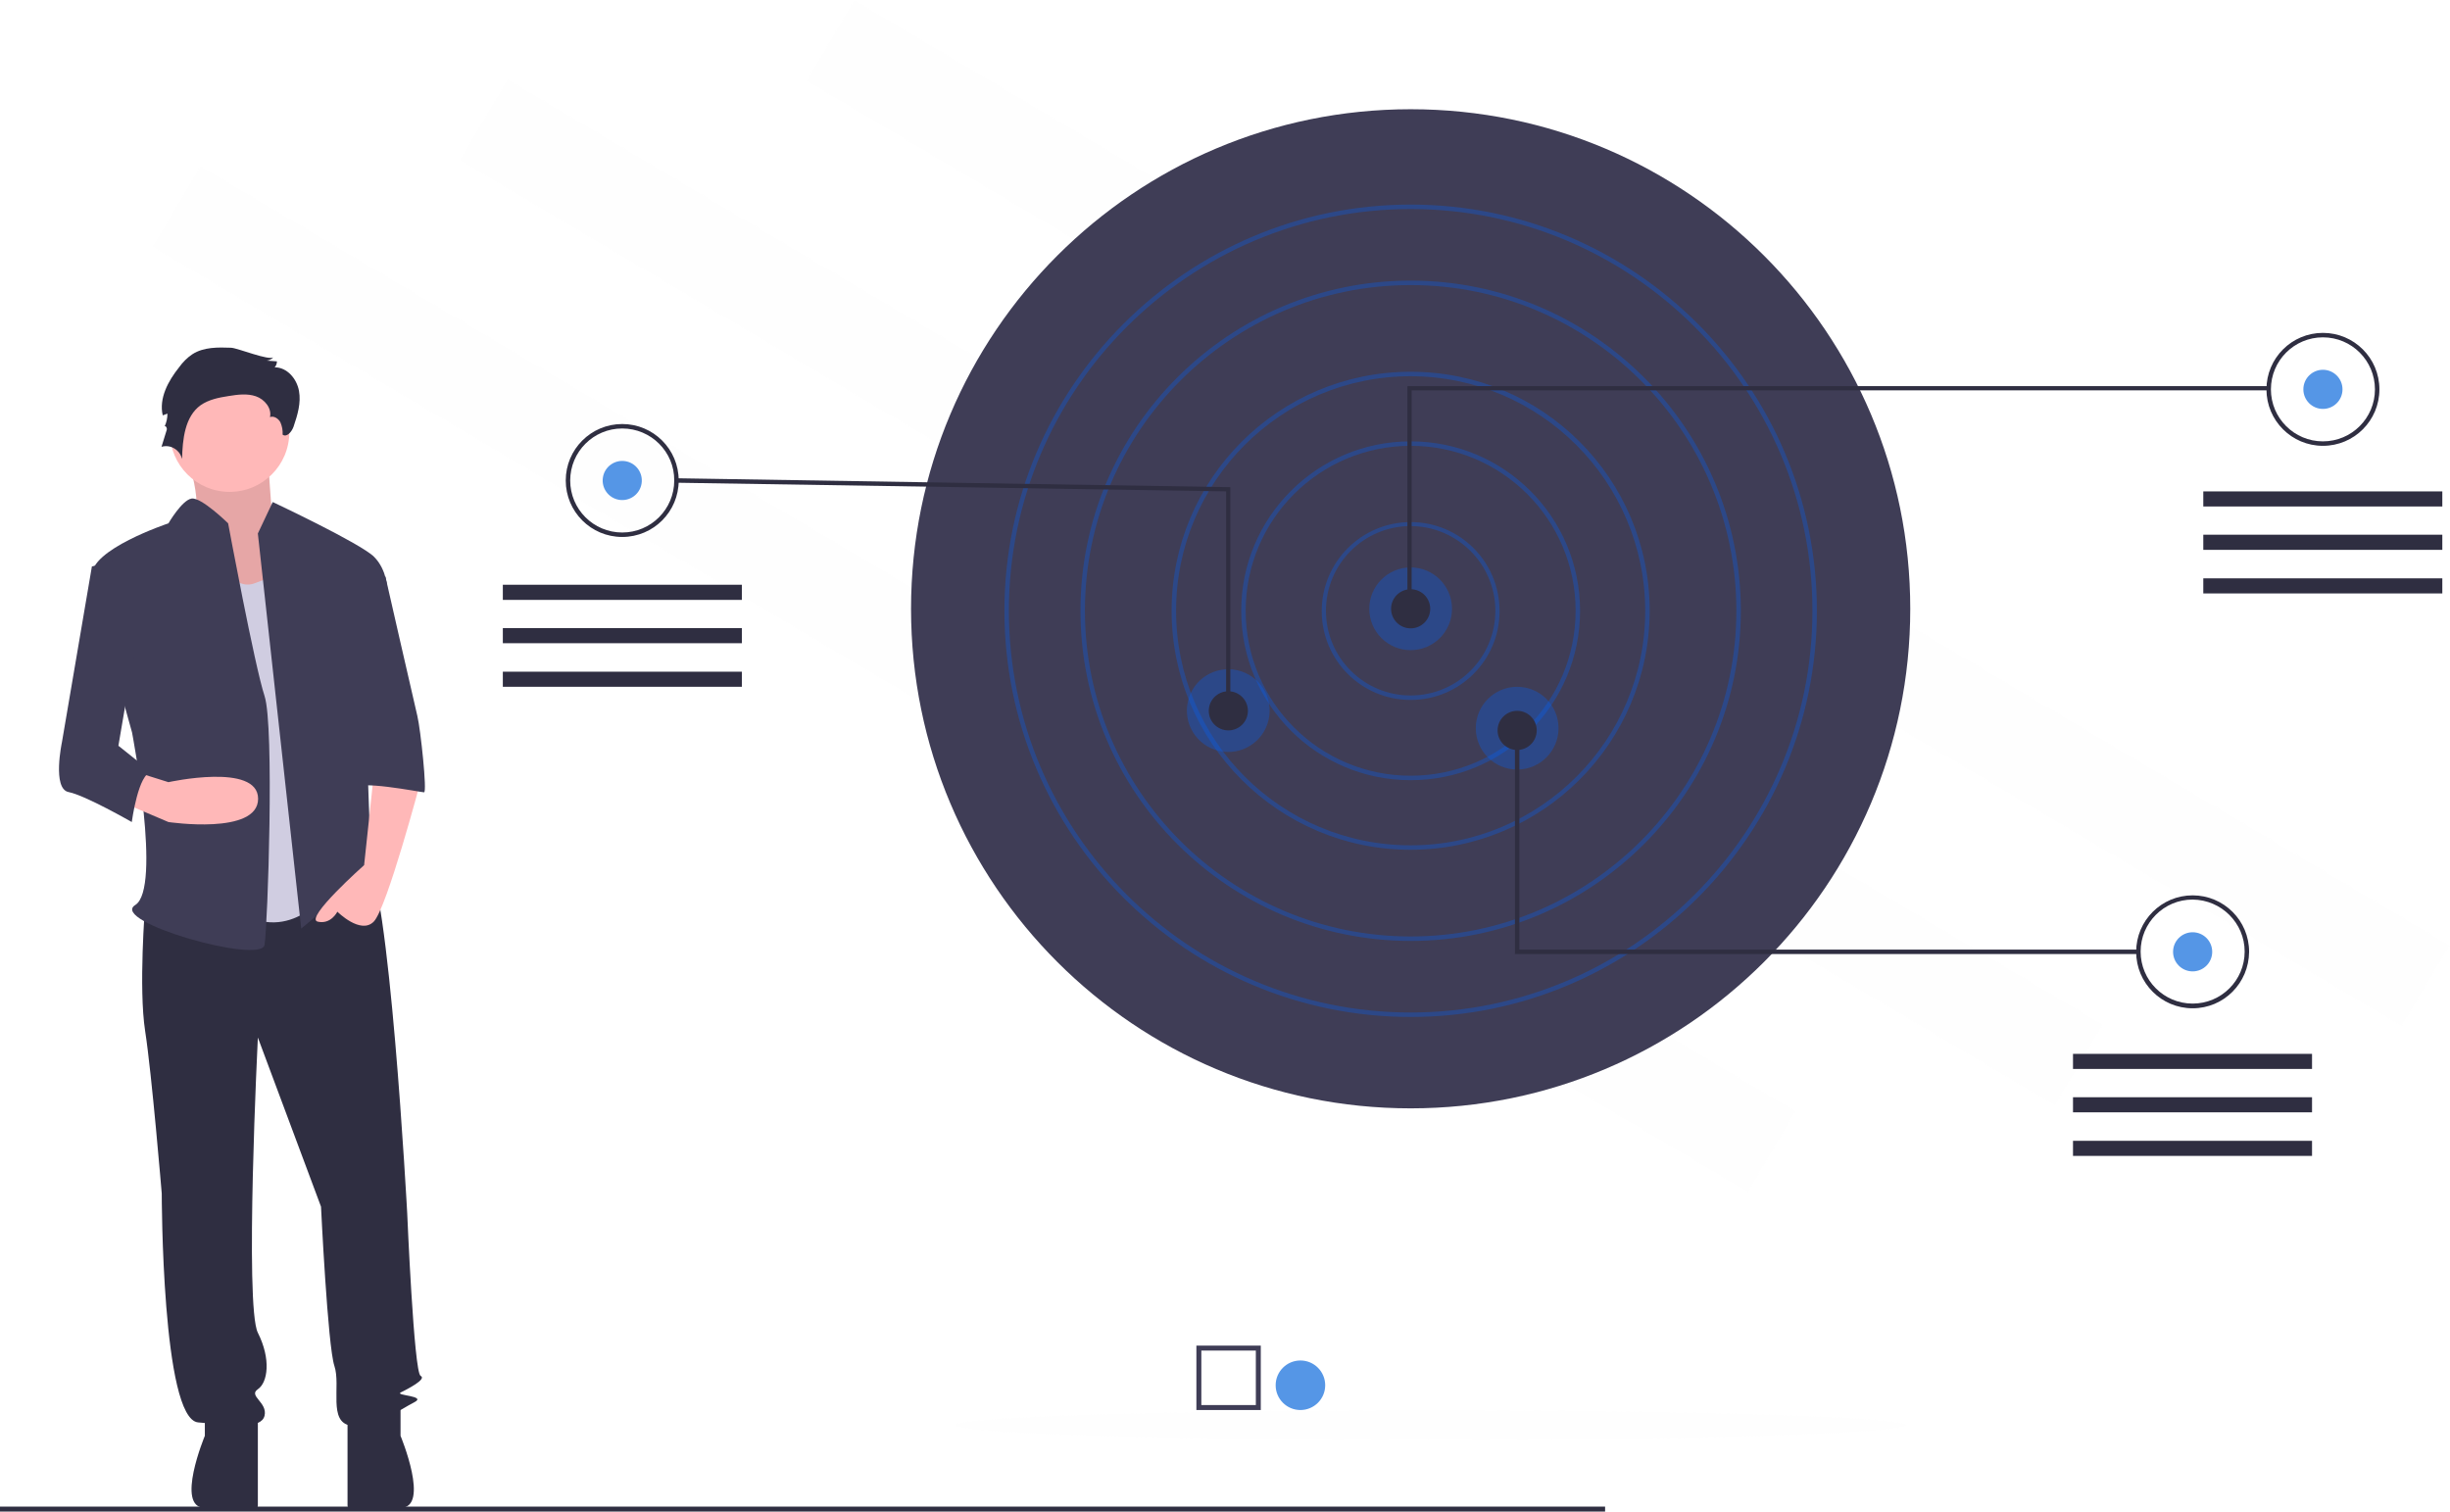
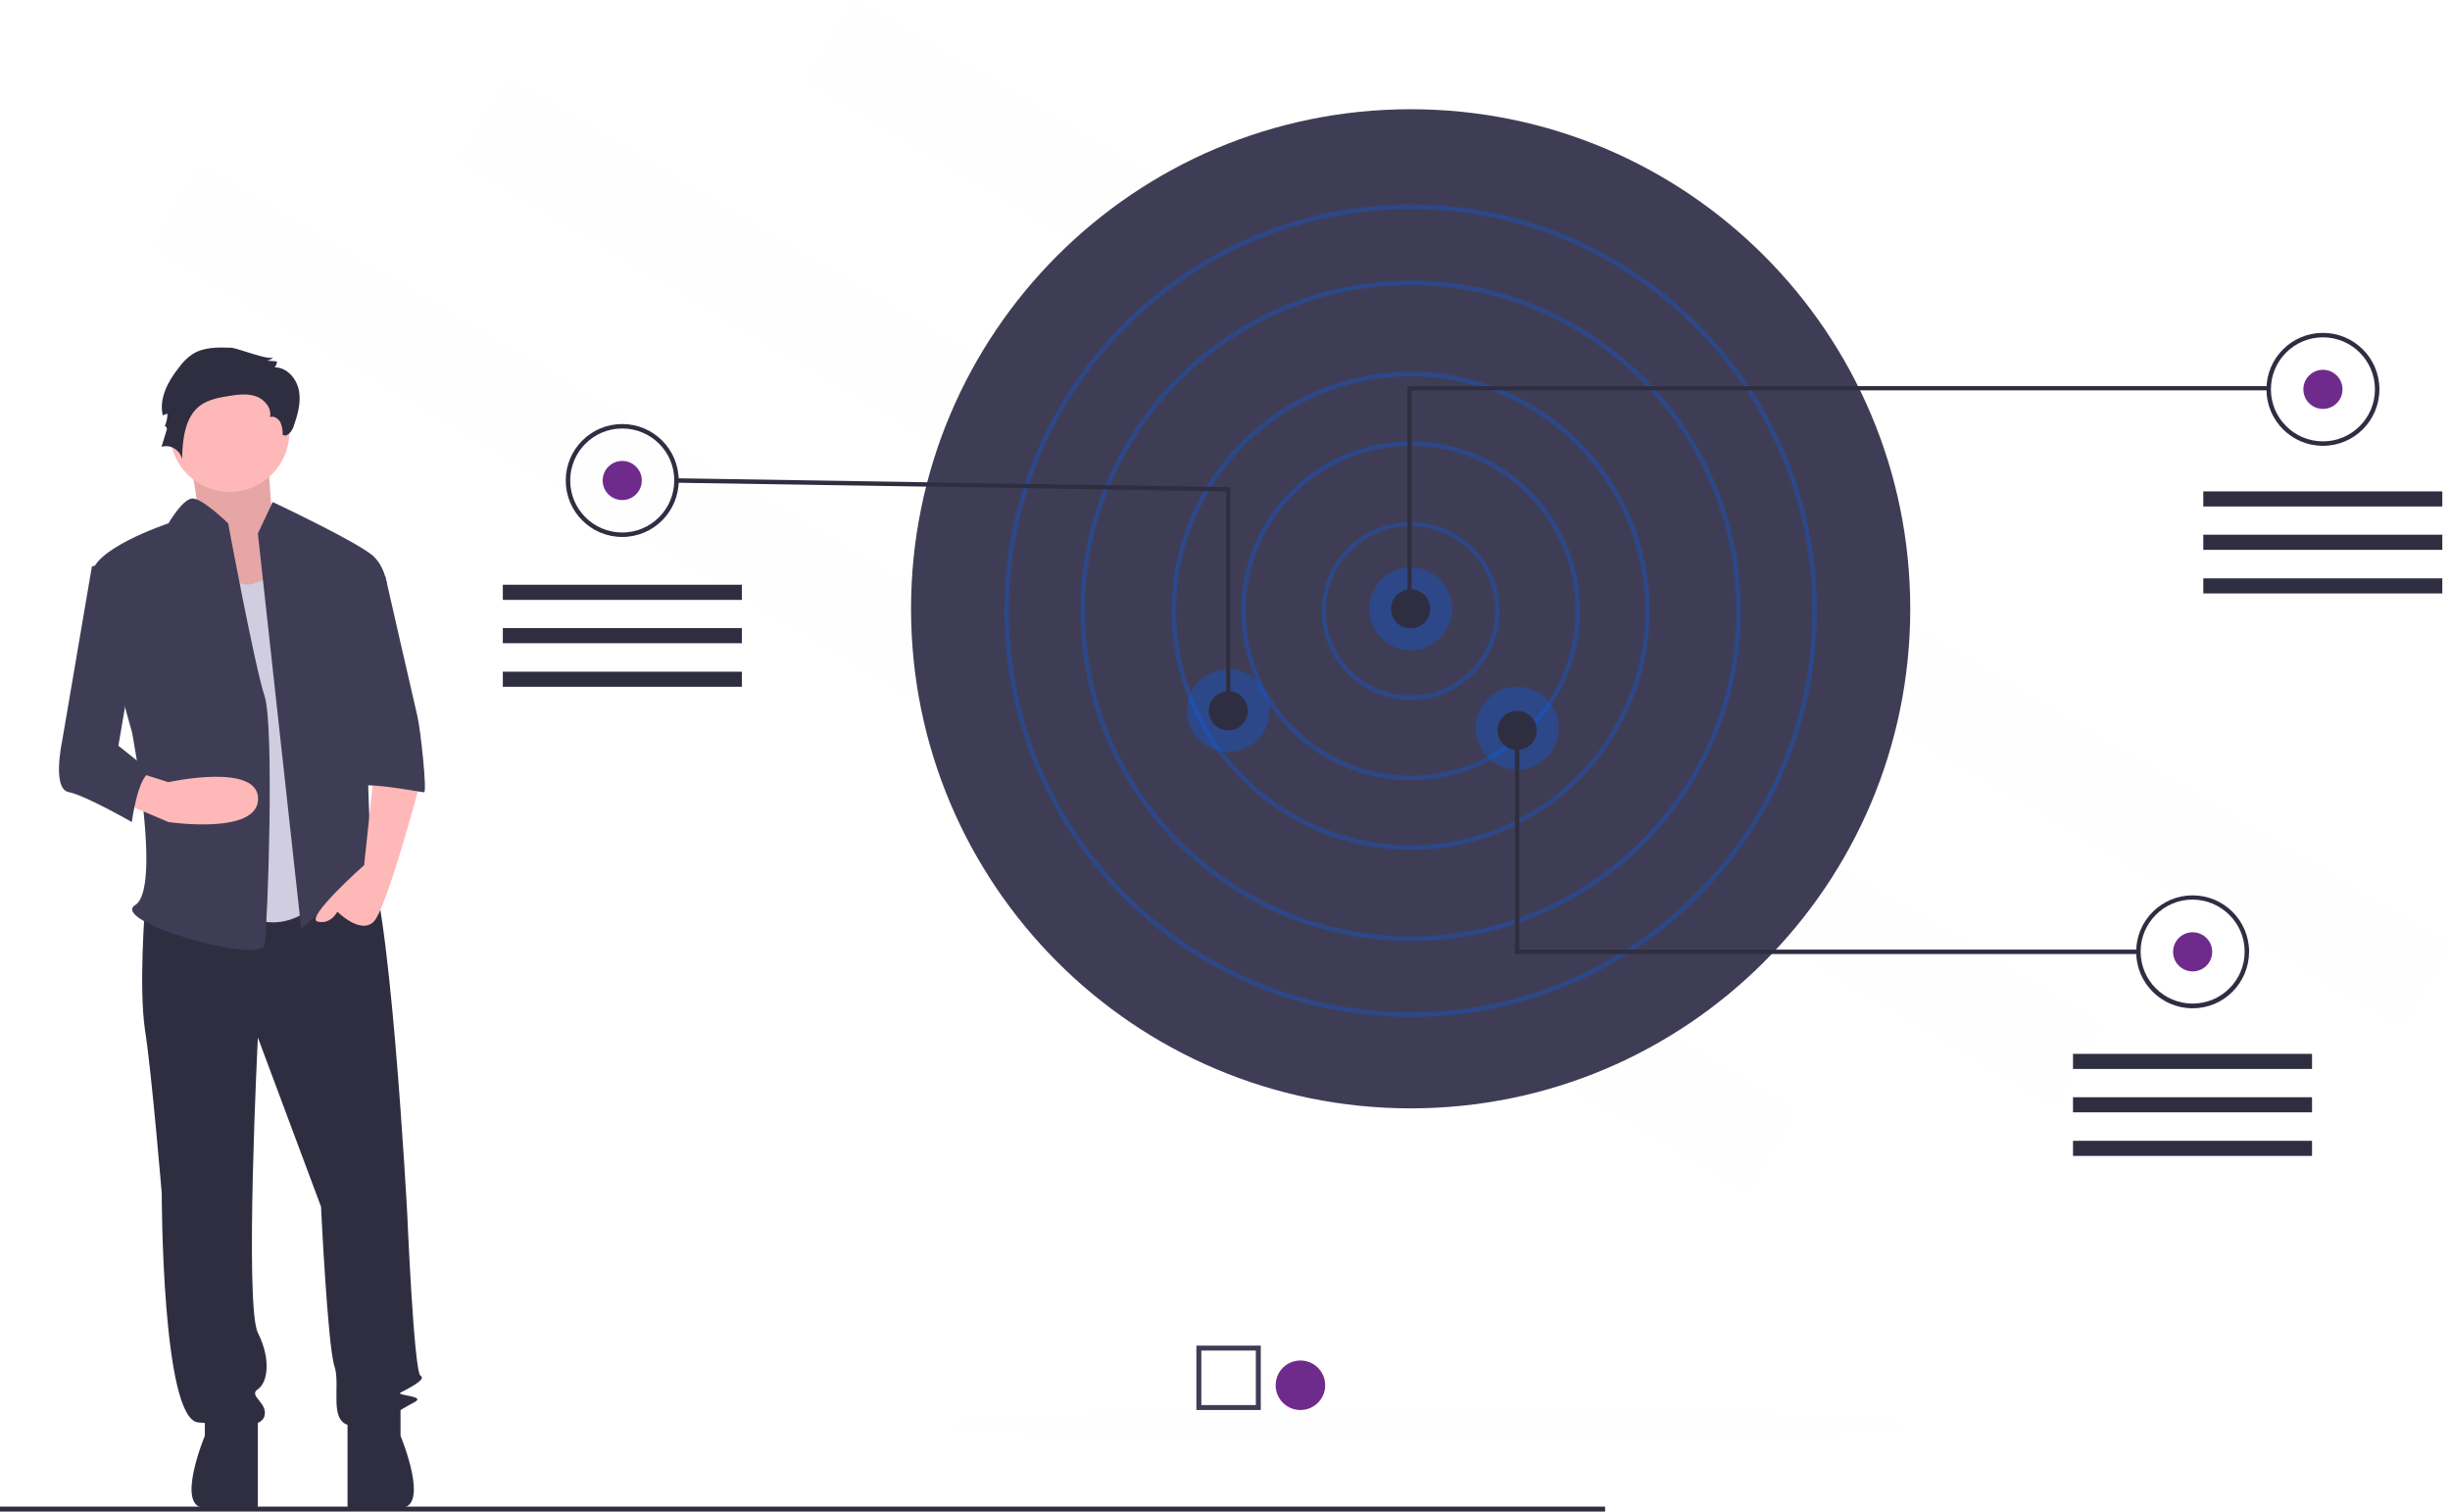
<svg xmlns="http://www.w3.org/2000/svg" version="1.1" id="b7c4787f-e4a8-4036-aa60-d215daeece2d" x="0" y="0" viewBox="0 0 989.1 610.3" xml:space="preserve">
-   <style>.st0{opacity:4.000000e-02;fill:#f2f2f2}.st1{fill:#3f3d56}.st2{opacity:.3;fill:#0062ff;enable-background:new}.st3{fill:#2f2e41}.st4{fill:#5596e6}.st5{fill:#ffb8b8}</style>
+   <style>.st0{opacity:4.000000e-02;fill:#f2f2f2}.st1{fill:#3f3d56}.st2{opacity:.3;fill:#0062ff;enable-background:new}.st3{fill:#2f2e41}.st4{fill:#6F2B8C}.st5{fill:#ffb8b8}</style>
  <path transform="rotate(-59.349 657.286 207.183)" class="st0" d="M638.3-167.2h38v748.7h-38z" />
  <path transform="rotate(-59.349 517.285 239.184)" class="st0" d="M498.3-135.2h38v748.7h-38z" />
  <path transform="rotate(-59.349 393.284 274.185)" class="st0" d="M374.3-100.2h38v748.7h-38z" />
  <circle class="st1" cx="569.5" cy="245.8" r="201.7" />
  <path class="st2" d="M569.5 282.6c-19.9 0-35.9-16.1-35.9-35.9s16.1-35.9 35.9-35.9c19.9 0 35.9 16.1 35.9 35.9 0 19.8-16 35.9-35.9 35.9zm0-70.2c-18.9 0-34.2 15.3-34.2 34.2s15.3 34.2 34.2 34.2 34.2-15.3 34.2-34.2c0-18.8-15.3-34.1-34.2-34.2z" />
  <path class="st2" d="M569.5 315c-37.8 0-68.4-30.6-68.4-68.4s30.6-68.4 68.4-68.4 68.4 30.6 68.4 68.4c0 37.8-30.6 68.4-68.4 68.4zm0-135c-36.8 0-66.6 29.8-66.6 66.6s29.8 66.6 66.6 66.6 66.6-29.8 66.6-66.6-29.8-66.6-66.6-66.6z" />
  <path class="st2" d="M569.5 343.1c-53.3 0-96.5-43.2-96.5-96.5s43.2-96.5 96.5-96.5 96.5 43.2 96.5 96.5c-.1 53.3-43.2 96.4-96.5 96.5zm0-191.2c-52.3 0-94.7 42.4-94.7 94.7s42.4 94.7 94.7 94.7 94.7-42.4 94.7-94.7c-.1-52.2-42.4-94.6-94.7-94.7z" />
  <path class="st2" d="M569.5 379.9c-73.5 0-133.3-59.8-133.3-133.3S496 113.3 569.5 113.3s133.3 59.8 133.3 133.3S643 379.9 569.5 379.9zm0-264.8c-72.5 0-131.5 59-131.5 131.5s59 131.5 131.5 131.5S701 319.1 701 246.6s-59-131.5-131.5-131.5z" />
  <path class="st2" d="M569.5 410.6c-90.4 0-164-73.6-164-164s73.6-164 164-164 164 73.6 164 164-73.6 164-164 164zm0-326.2c-89.4 0-162.2 72.8-162.2 162.2s72.8 162.2 162.2 162.2S731.7 336 731.7 246.6 659 84.4 569.5 84.4z" />
  <circle class="st2" cx="569.5" cy="245.8" r="16.7" />
  <circle class="st2" cx="612.5" cy="294" r="16.7" />
  <circle transform="rotate(-71.567 495.887 286.928)" class="st2" cx="495.9" cy="286.9" r="16.7" />
  <circle class="st3" cx="569.5" cy="245.8" r="7.9" />
  <circle class="st3" cx="495.9" cy="287" r="7.9" />
  <circle class="st3" cx="612.5" cy="294.9" r="7.9" />
  <circle class="st4" cx="937.8" cy="157.2" r="7.9" />
  <path class="st3" d="M569.9 246.2h-1.7v-90.3h348.1v1.7H569.9z" />
  <path class="st3" d="M937.8 180c-12.6 0-22.8-10.2-22.8-22.8s10.2-22.8 22.8-22.8 22.8 10.2 22.8 22.8-10.2 22.8-22.8 22.8zm0-43.8c-11.6 0-21 9.4-21 21s9.4 21 21 21 21-9.4 21-21-9.4-21-21-21z" />
  <circle class="st4" cx="885.2" cy="384.3" r="7.9" />
  <path class="st3" d="M885.2 407.1c-12.6 0-22.8-10.2-22.8-22.8s10.2-22.8 22.8-22.8 22.8 10.2 22.8 22.8c-.1 12.6-10.2 22.8-22.8 22.8zm0-43.9c-11.6 0-21 9.4-21 21s9.4 21 21 21 21-9.4 21-21c0-11.5-9.4-20.9-21-21z" />
  <circle transform="rotate(-80.781 251.204 193.996)" class="st4" cx="251.2" cy="194" r="7.9" />
  <path class="st3" d="M251.2 216.8c-12.6 0-22.8-10.2-22.8-22.8s10.2-22.8 22.8-22.8c12.6 0 22.8 10.2 22.8 22.8s-10.2 22.8-22.8 22.8zm0-43.8c-11.6 0-21 9.4-21 21s9.4 21 21 21 21-9.4 21-21c.1-11.6-9.4-21-21-21z" />
  <path class="st3" d="M496.7 287H495v-88.6l-221.9-3.5.1-1.8 223.5 3.6zm366.5 98.2H611.6v-90.3h1.8v88.5h249.8zm26.3-186.8H986v6.1h-96.5zm0 17.5H986v6.1h-96.5zm0 17.6H986v6.1h-96.5zm-52.6 192h96.5v6.1h-96.5zm0 17.5h96.5v6.1h-96.5zm0 17.6h96.5v6.1h-96.5zM203 236.1h96.5v6.1H203zm0 17.5h96.5v6.1H203zm0 17.6h96.5v6.1H203z" />
  <ellipse class="st0" cx="577.4" cy="575.4" rx="192" ry="6.1" />
  <path class="st3" d="M0 608.3h648v2H0z" />
  <path class="st5" d="M74 179.2s9.2 26.1 3.5 30.1 19.1 36.8 19.1 36.8l29.7-8-16.3-27.4s-2.1-27.5-2.1-31.5-33.9 0-33.9 0z" />
  <path d="M74 179.2s9.2 26.1 3.5 30.1 19.1 36.8 19.1 36.8l29.7-8-16.3-27.4s-2.1-27.5-2.1-31.5-33.9 0-33.9 0z" opacity=".1" />
  <path class="st3" d="M58.6 365.4s-2.7 33.5 0 50.9 6.7 65.6 6.7 65.6 0 91.1 14.7 92.4 25.5 2.7 26.8-2.7-6.7-8-2.7-10.7 5.4-12.1 0-22.8 0-119.2 0-119.2l25.5 68.3s2.7 56.3 5.4 64.3-2.7 22.8 6.7 24.1 20.1-6.7 25.5-9.4-8-2.7-5.4-4 10.7-5.4 8-6.7-5.4-65.6-5.4-65.6-7.4-137.3-16.7-142.7-15.4 3.9-15.4 3.9l-73.7 14.3z" />
  <path class="st3" d="M82.7 569v10.7s-12.1 29.1 0 29.1 21.4 3 21.4-1v-36.2L82.7 569zm79 0v10.7s12.1 29.1 0 29.1-21.4 3-21.4-1v-36.2l21.4-2.6z" />
  <circle class="st5" cx="92.7" cy="174.5" r="24.1" />
  <path d="M85.4 219.4s6.7 20.1 17.4 16.1l10.7-4L132.3 360s-14.7 21.4-36.2 8-10.7-148.6-10.7-148.6z" fill="#d0cde1" />
  <path class="st1" d="M104.1 215.4l6-12.7s35.5 16.7 40.9 22.1 5.4 13.4 5.4 13.4l-9.4 33.5s2.7 73.7 2.7 76.4c0 2.7 9.4 17.4 2.7 12.1s-8-10.7-13.4-2.7-17.4 17.4-17.4 17.4l-17.5-159.5z" />
  <path class="st5" d="M151 311.8l-4 37.5s-24.1 21.4-18.8 22.8c5.4 1.3 8-4 8-4s9.4 9.4 14.7 4 18.8-56.3 18.8-56.3l-18.7-4z" />
  <path class="st3" d="M93.3 140.4c-5.3-.2-11.1-.3-15.6 2.6-2.1 1.4-3.9 3.2-5.4 5.3-4.4 5.5-8.2 12.5-6.6 19.4l1.9-.7c0 1.8-.4 3.7-1.2 5.3.3-.8 1.2.5.9 1.3l-2.1 6.8c3.4-1 7 .9 8.1 4.3.1.2.1.4.2.6.2-7.9 1.1-17.1 7.5-21.7 3.3-2.3 7.4-3.1 11.3-3.7 3.7-.6 7.5-1.1 11 .1s6.5 4.8 5.7 8.4c1.6-.6 3.4.6 4.2 2.1.7 1.6 1 3.3.9 5 1.7 1.2 3.7-1.2 4.4-3.2 1.6-4.7 3.1-9.6 2.2-14.5s-4.8-9.5-9.8-9.5c.6-.7.9-1.5.9-2.4l-4.1-.3c1-.1 2-.6 2.7-1.4-1.6 1.6-14.5-3.7-17.1-3.8z" />
  <path class="st1" d="M92.1 211.3s-10.9-10.7-14.8-10-9.3 10-9.3 10-32.2 10.7-30.8 21.4 16.1 63 16.1 63 12.1 63 1.3 69.7c-10.7 6.7 50.9 24.1 52.2 16.1s4-88.4 0-100.5c-4-12.1-14.7-69.7-14.7-69.7z" />
  <path class="st5" d="M49.2 323.9l18.8 8s36.2 5.4 36.2-9.4c0-14.7-36.2-6.7-36.2-6.7L55.9 312l-6.7 11.9z" />
  <path class="st1" d="M139 232.8h16.6s11.6 50.9 12.9 56.3 4 30.8 2.7 30.8-28.1-5.4-28.1-1.3l-4.1-85.8zm-85.8-8.1l-16.1 4-12.1 71s-4 18.8 2.7 20.1c6.7 1.3 25.5 12.1 25.5 12.1s2.7-20.1 8-20.1l-13.4-10.7 8-46.9-2.6-29.5zM509 569.3h-26v-26h26v26zm-24-2h22v-22h-22v22z" />
  <circle class="st4" cx="525" cy="559.3" r="10" />
</svg>
